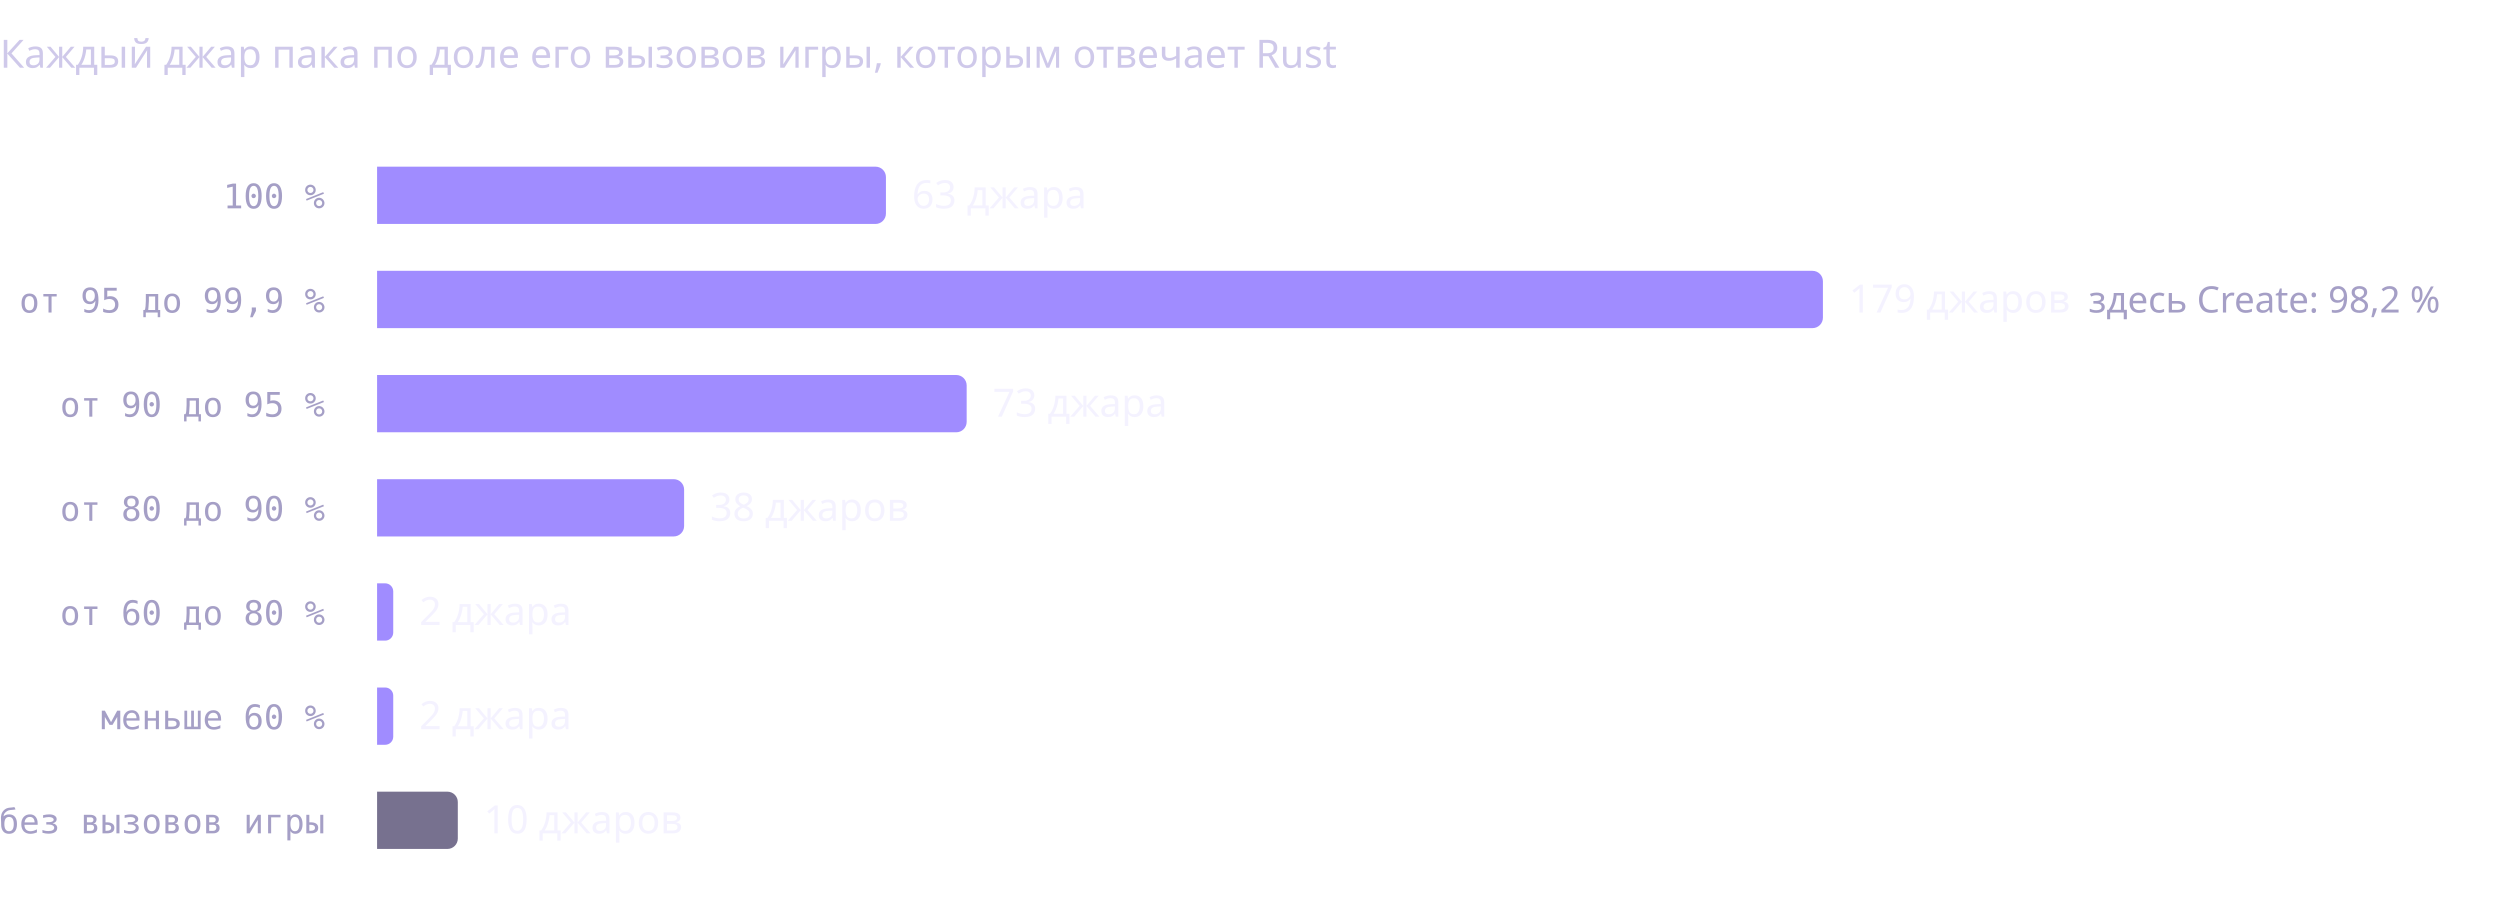
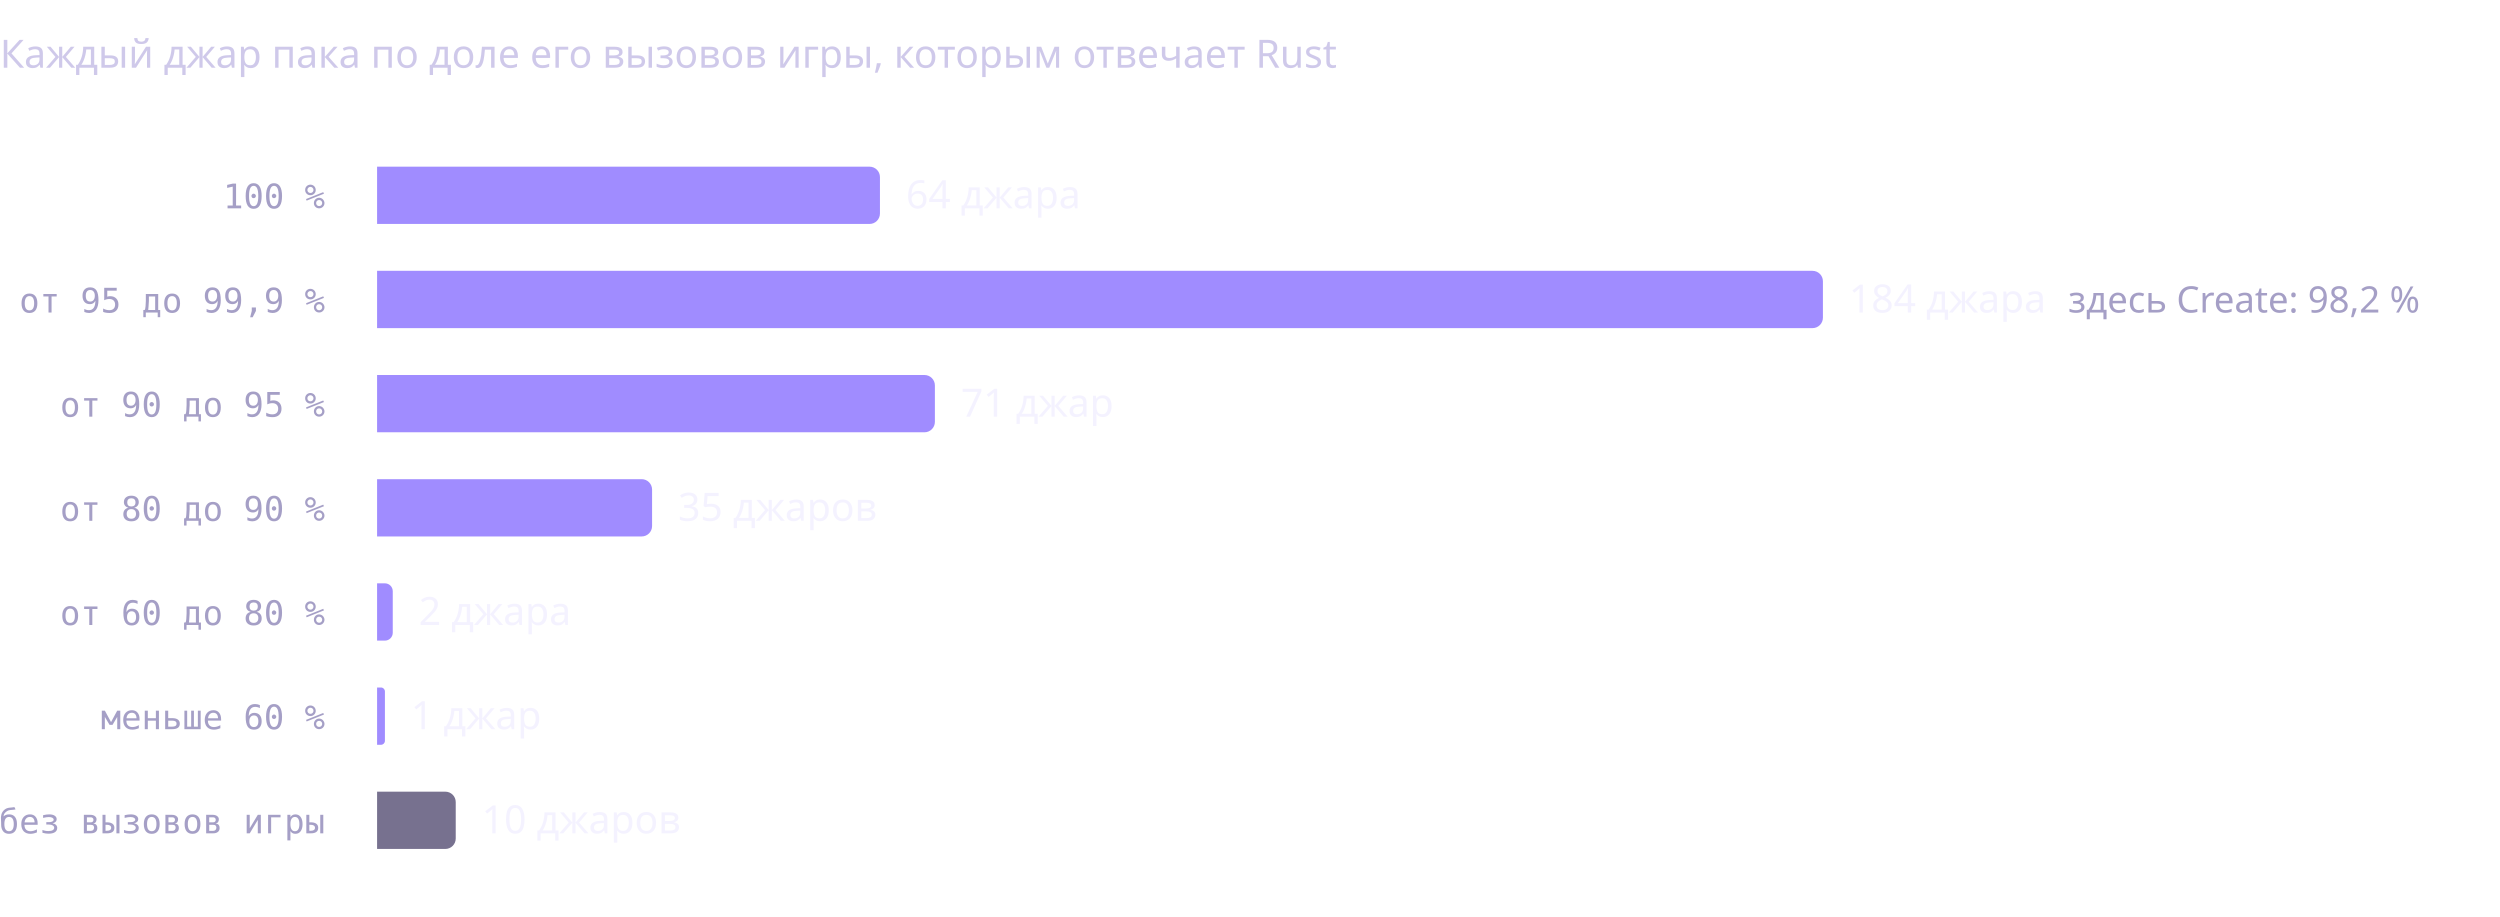
<svg xmlns="http://www.w3.org/2000/svg" viewBox="0 0 960 352" width="960" height="352" role="img" aria-labelledby="t d">
  <text x="0.0" y="26.0" font-family="'HZ Geist', sans-serif" font-weight="400" font-size="15" fill="#cfc9ea">Каждый джар пака по доле его вызовов игры, которым отвечает Rust</text>
  <text x="124.8" y="80.0" font-family="'HZ Geist Mono', ui-monospace, monospace" font-weight="400" font-size="13" fill="#a59fc6" text-anchor="end">100 %</text>
-   <path d="M144.8 64h191.4a4 4 0 0 1 4 4v14a4 4 0 0 1 -4 4h-191.4Z" fill="#a08cff" />
-   <text x="350.2" y="80.0" font-family="'HZ Geist Medium', sans-serif" font-weight="500" font-size="15" fill="#f4f2ff">63 джара</text>
+   <path d="M144.8 64h189.1a4 4 0 0 1 4 4v14a4 4 0 0 1 -4 4h-189.1Z" fill="#a08cff" />
+   <text x="347.9" y="80.0" font-family="'HZ Geist Medium', sans-serif" font-weight="500" font-size="15" fill="#f4f2ff">64 джара</text>
  <text x="124.8" y="120.0" font-family="'HZ Geist Mono', ui-monospace, monospace" font-weight="400" font-size="13" fill="#a59fc6" text-anchor="end">от 95 до 99,9 %</text>
  <path d="M144.8 104h551.2a4 4 0 0 1 4 4v14a4 4 0 0 1 -4 4h-551.2Z" fill="#a08cff" />
-   <text x="710.0" y="120.0" font-family="'HZ Geist Medium', sans-serif" font-weight="500" font-size="15" fill="#f4f2ff">179 джаров</text>
-   <text x="802.0" y="120.0" font-family="'HZ Geist', sans-serif" font-weight="400" font-size="14" fill="#a59fc6">здесь Create: 98,2 %</text>
+   <text x="710.0" y="120.0" font-family="'HZ Geist Medium', sans-serif" font-weight="500" font-size="15" fill="#f4f2ff">184 джара</text>
+   <text x="794.2" y="120.0" font-family="'HZ Geist', sans-serif" font-weight="400" font-size="14" fill="#a59fc6">здесь Create: 98,2 %</text>
  <text x="124.8" y="160.0" font-family="'HZ Geist Mono', ui-monospace, monospace" font-weight="400" font-size="13" fill="#a59fc6" text-anchor="end">от 90 до 95 %</text>
-   <path d="M144.8 144h222.4a4 4 0 0 1 4 4v14a4 4 0 0 1 -4 4h-222.4Z" fill="#a08cff" />
-   <text x="381.2" y="160.0" font-family="'HZ Geist Medium', sans-serif" font-weight="500" font-size="15" fill="#f4f2ff">73 джара</text>
+   <path d="M144.8 144h210.2a4 4 0 0 1 4 4v14a4 4 0 0 1 -4 4h-210.2Z" fill="#a08cff" />
+   <text x="369.0" y="160.0" font-family="'HZ Geist Medium', sans-serif" font-weight="500" font-size="15" fill="#f4f2ff">71 джар</text>
  <text x="124.8" y="200.0" font-family="'HZ Geist Mono', ui-monospace, monospace" font-weight="400" font-size="13" fill="#a59fc6" text-anchor="end">от 80 до 90 %</text>
-   <path d="M144.8 184h113.9a4 4 0 0 1 4 4v14a4 4 0 0 1 -4 4h-113.9Z" fill="#a08cff" />
-   <text x="272.7" y="200.0" font-family="'HZ Geist Medium', sans-serif" font-weight="500" font-size="15" fill="#f4f2ff">38 джаров</text>
+   <path d="M144.8 184h101.6a4 4 0 0 1 4 4v14a4 4 0 0 1 -4 4h-101.6Z" fill="#a08cff" />
+   <text x="260.4" y="200.0" font-family="'HZ Geist Medium', sans-serif" font-weight="500" font-size="15" fill="#f4f2ff">35 джаров</text>
  <text x="124.8" y="240.0" font-family="'HZ Geist Mono', ui-monospace, monospace" font-weight="400" font-size="13" fill="#a59fc6" text-anchor="end">от 60 до 80 %</text>
-   <path d="M144.8 224h3.1a3.102 3.102 0 0 1 3.102 3.102v15.797a3.102 3.102 0 0 1 -3.102 3.102h-3.1Z" fill="#a08cff" />
-   <text x="161.0" y="240.0" font-family="'HZ Geist Medium', sans-serif" font-weight="500" font-size="15" fill="#f4f2ff">2 джара</text>
+   <path d="M144.8 224h3.0a3.017 3.017 0 0 1 3.017 3.017v15.965a3.017 3.017 0 0 1 -3.017 3.017h-3.0Z" fill="#a08cff" />
+   <text x="160.8" y="240.0" font-family="'HZ Geist Medium', sans-serif" font-weight="500" font-size="15" fill="#f4f2ff">2 джара</text>
  <text x="124.8" y="280.0" font-family="'HZ Geist Mono', ui-monospace, monospace" font-weight="400" font-size="13" fill="#a59fc6" text-anchor="end">меньше 60 %</text>
-   <path d="M144.8 264h3.1a3.102 3.102 0 0 1 3.102 3.102v15.797a3.102 3.102 0 0 1 -3.102 3.102h-3.1Z" fill="#a08cff" />
-   <text x="161.0" y="280.0" font-family="'HZ Geist Medium', sans-serif" font-weight="500" font-size="15" fill="#f4f2ff">2 джара</text>
+   <path d="M144.8 264h1.5a1.509 1.509 0 0 1 1.509 1.509v18.983a1.509 1.509 0 0 1 -1.509 1.509h-1.5Z" fill="#a08cff" />
+   <text x="157.8" y="280.0" font-family="'HZ Geist Medium', sans-serif" font-weight="500" font-size="15" fill="#f4f2ff">1 джар</text>
  <text x="124.8" y="320.0" font-family="'HZ Geist Mono', ui-monospace, monospace" font-weight="400" font-size="13" fill="#a59fc6" text-anchor="end">без вызовов игры</text>
-   <path d="M144.8 304h27.0a4 4 0 0 1 4 4v14a4 4 0 0 1 -4 4h-27.0Z" fill="#77718f" />
-   <text x="185.8" y="320.0" font-family="'HZ Geist Medium', sans-serif" font-weight="500" font-size="15" fill="#f4f2ff">10 джаров</text>
+   <path d="M144.8 304h26.2a4 4 0 0 1 4 4v14a4 4 0 0 1 -4 4h-26.2Z" fill="#77718f" />
+   <text x="185.0" y="320.0" font-family="'HZ Geist Medium', sans-serif" font-weight="500" font-size="15" fill="#f4f2ff">10 джаров</text>
</svg>
